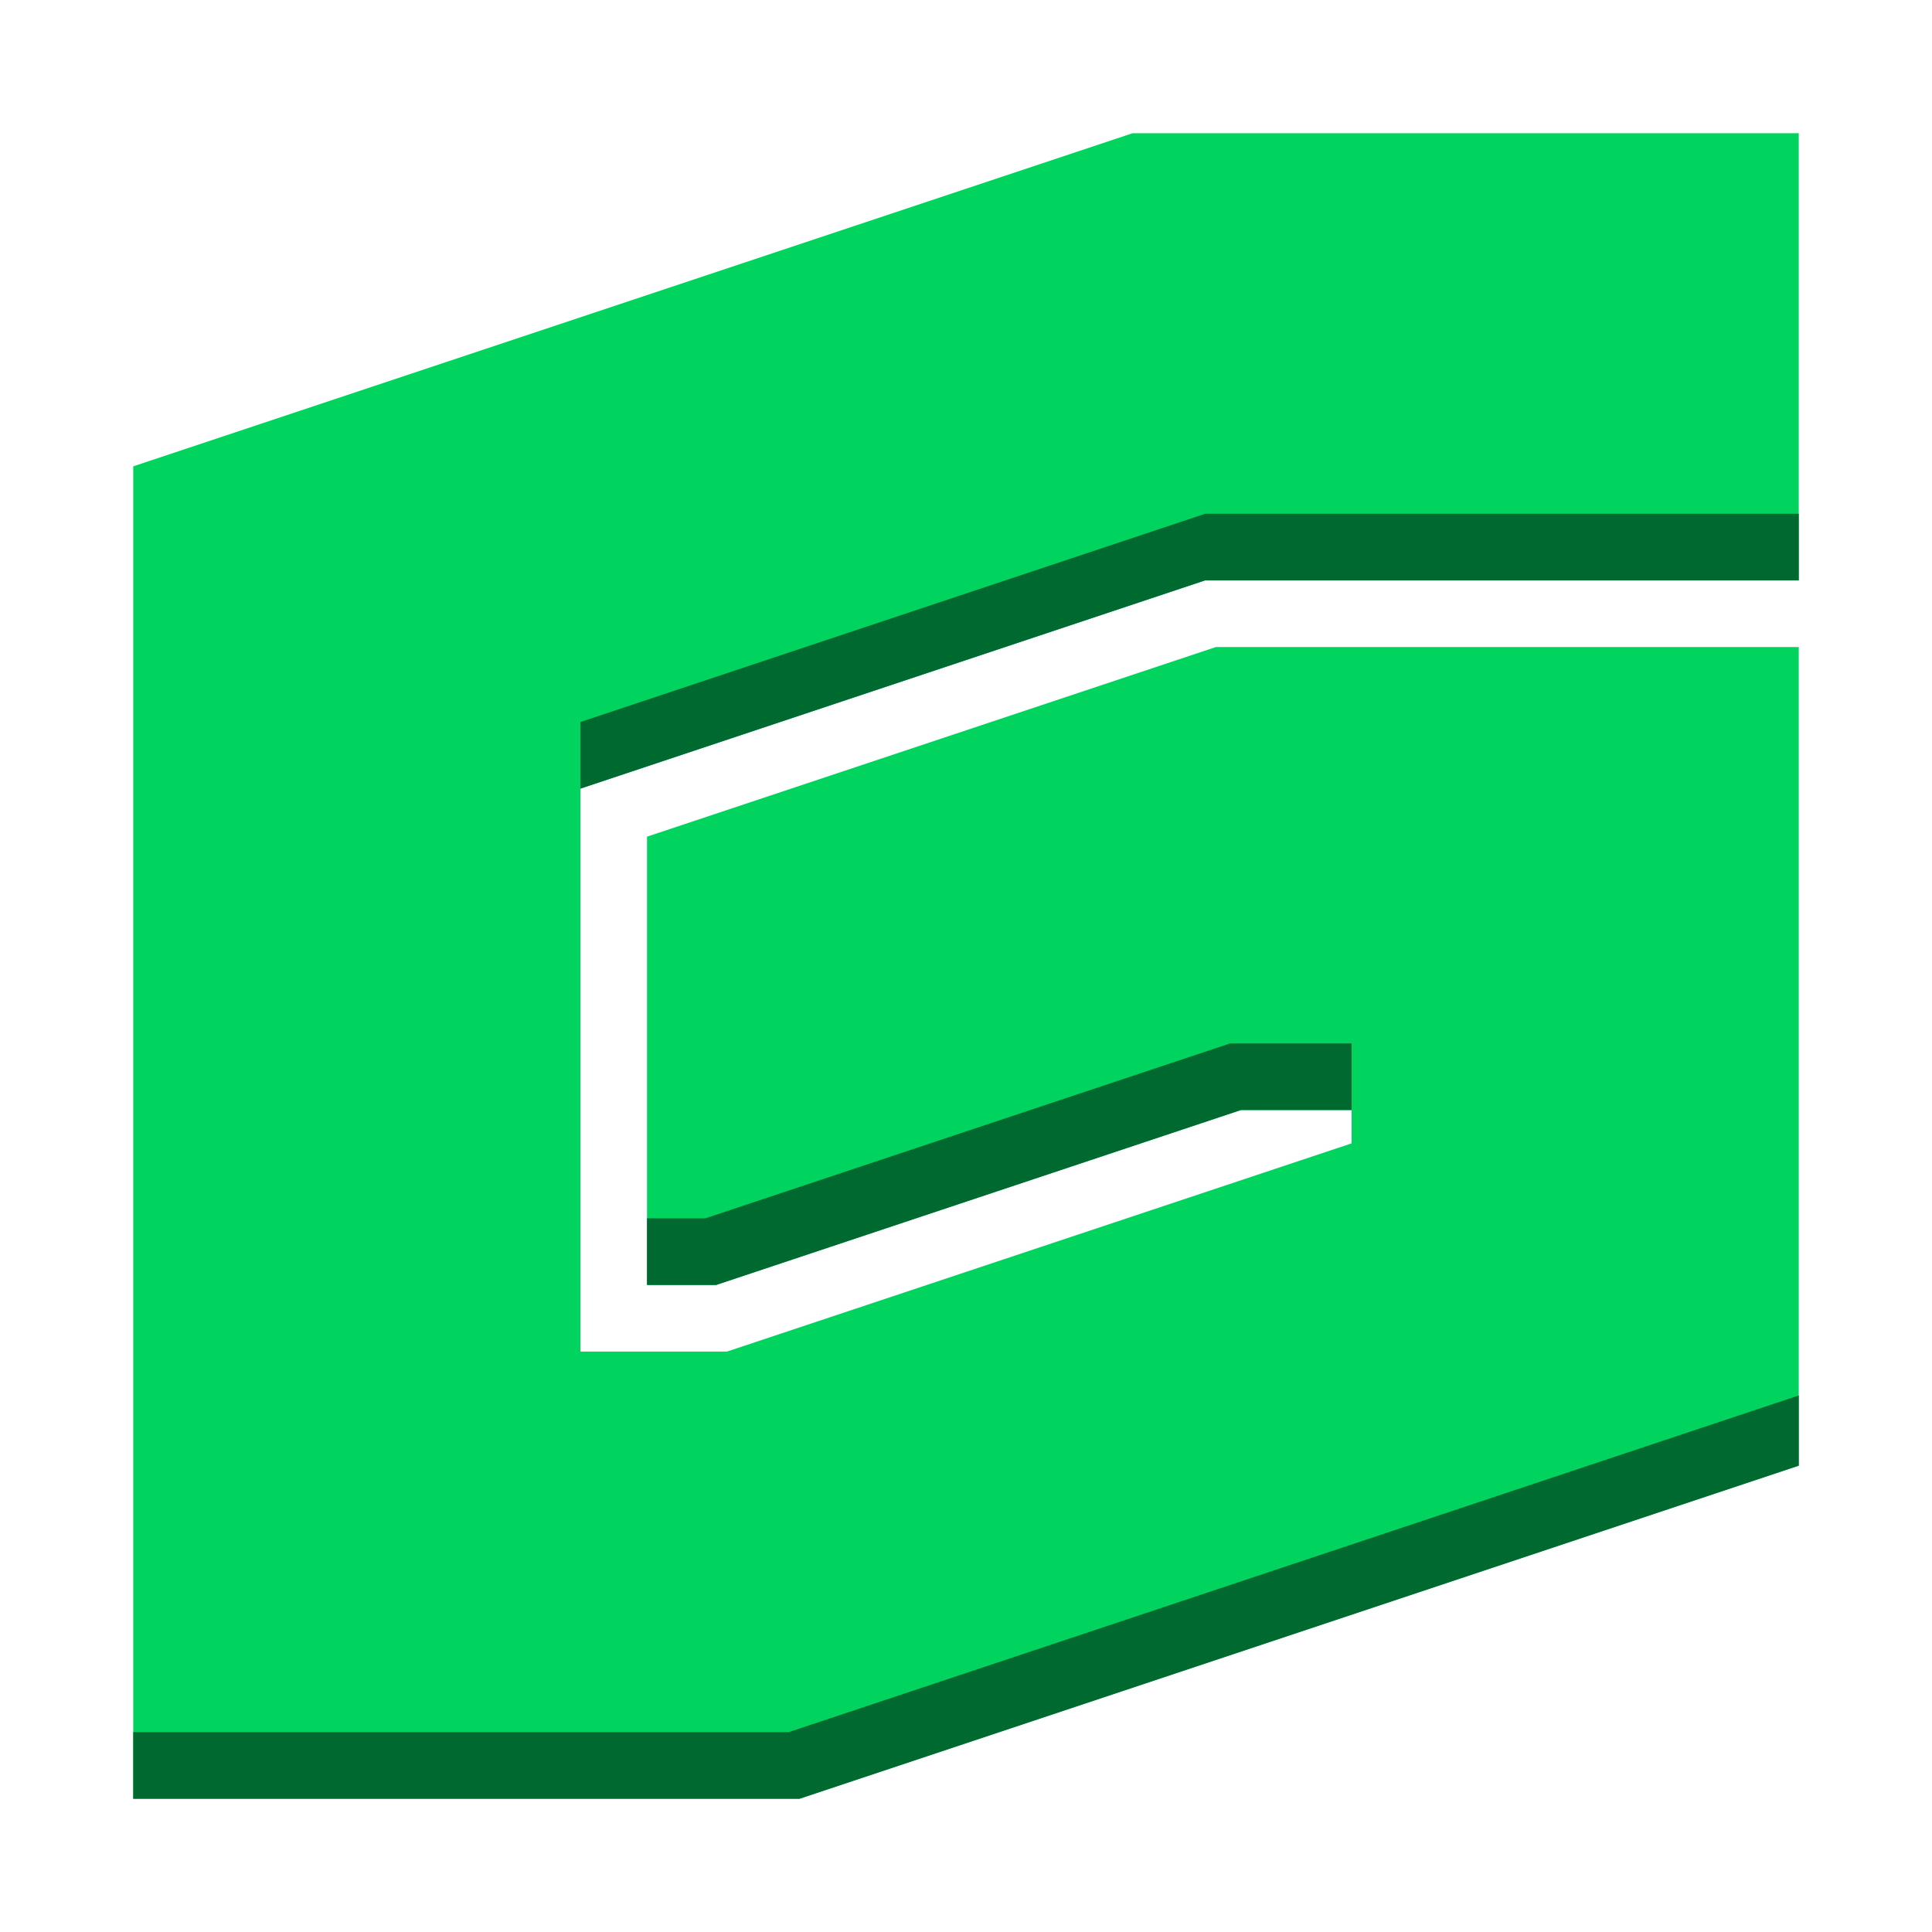
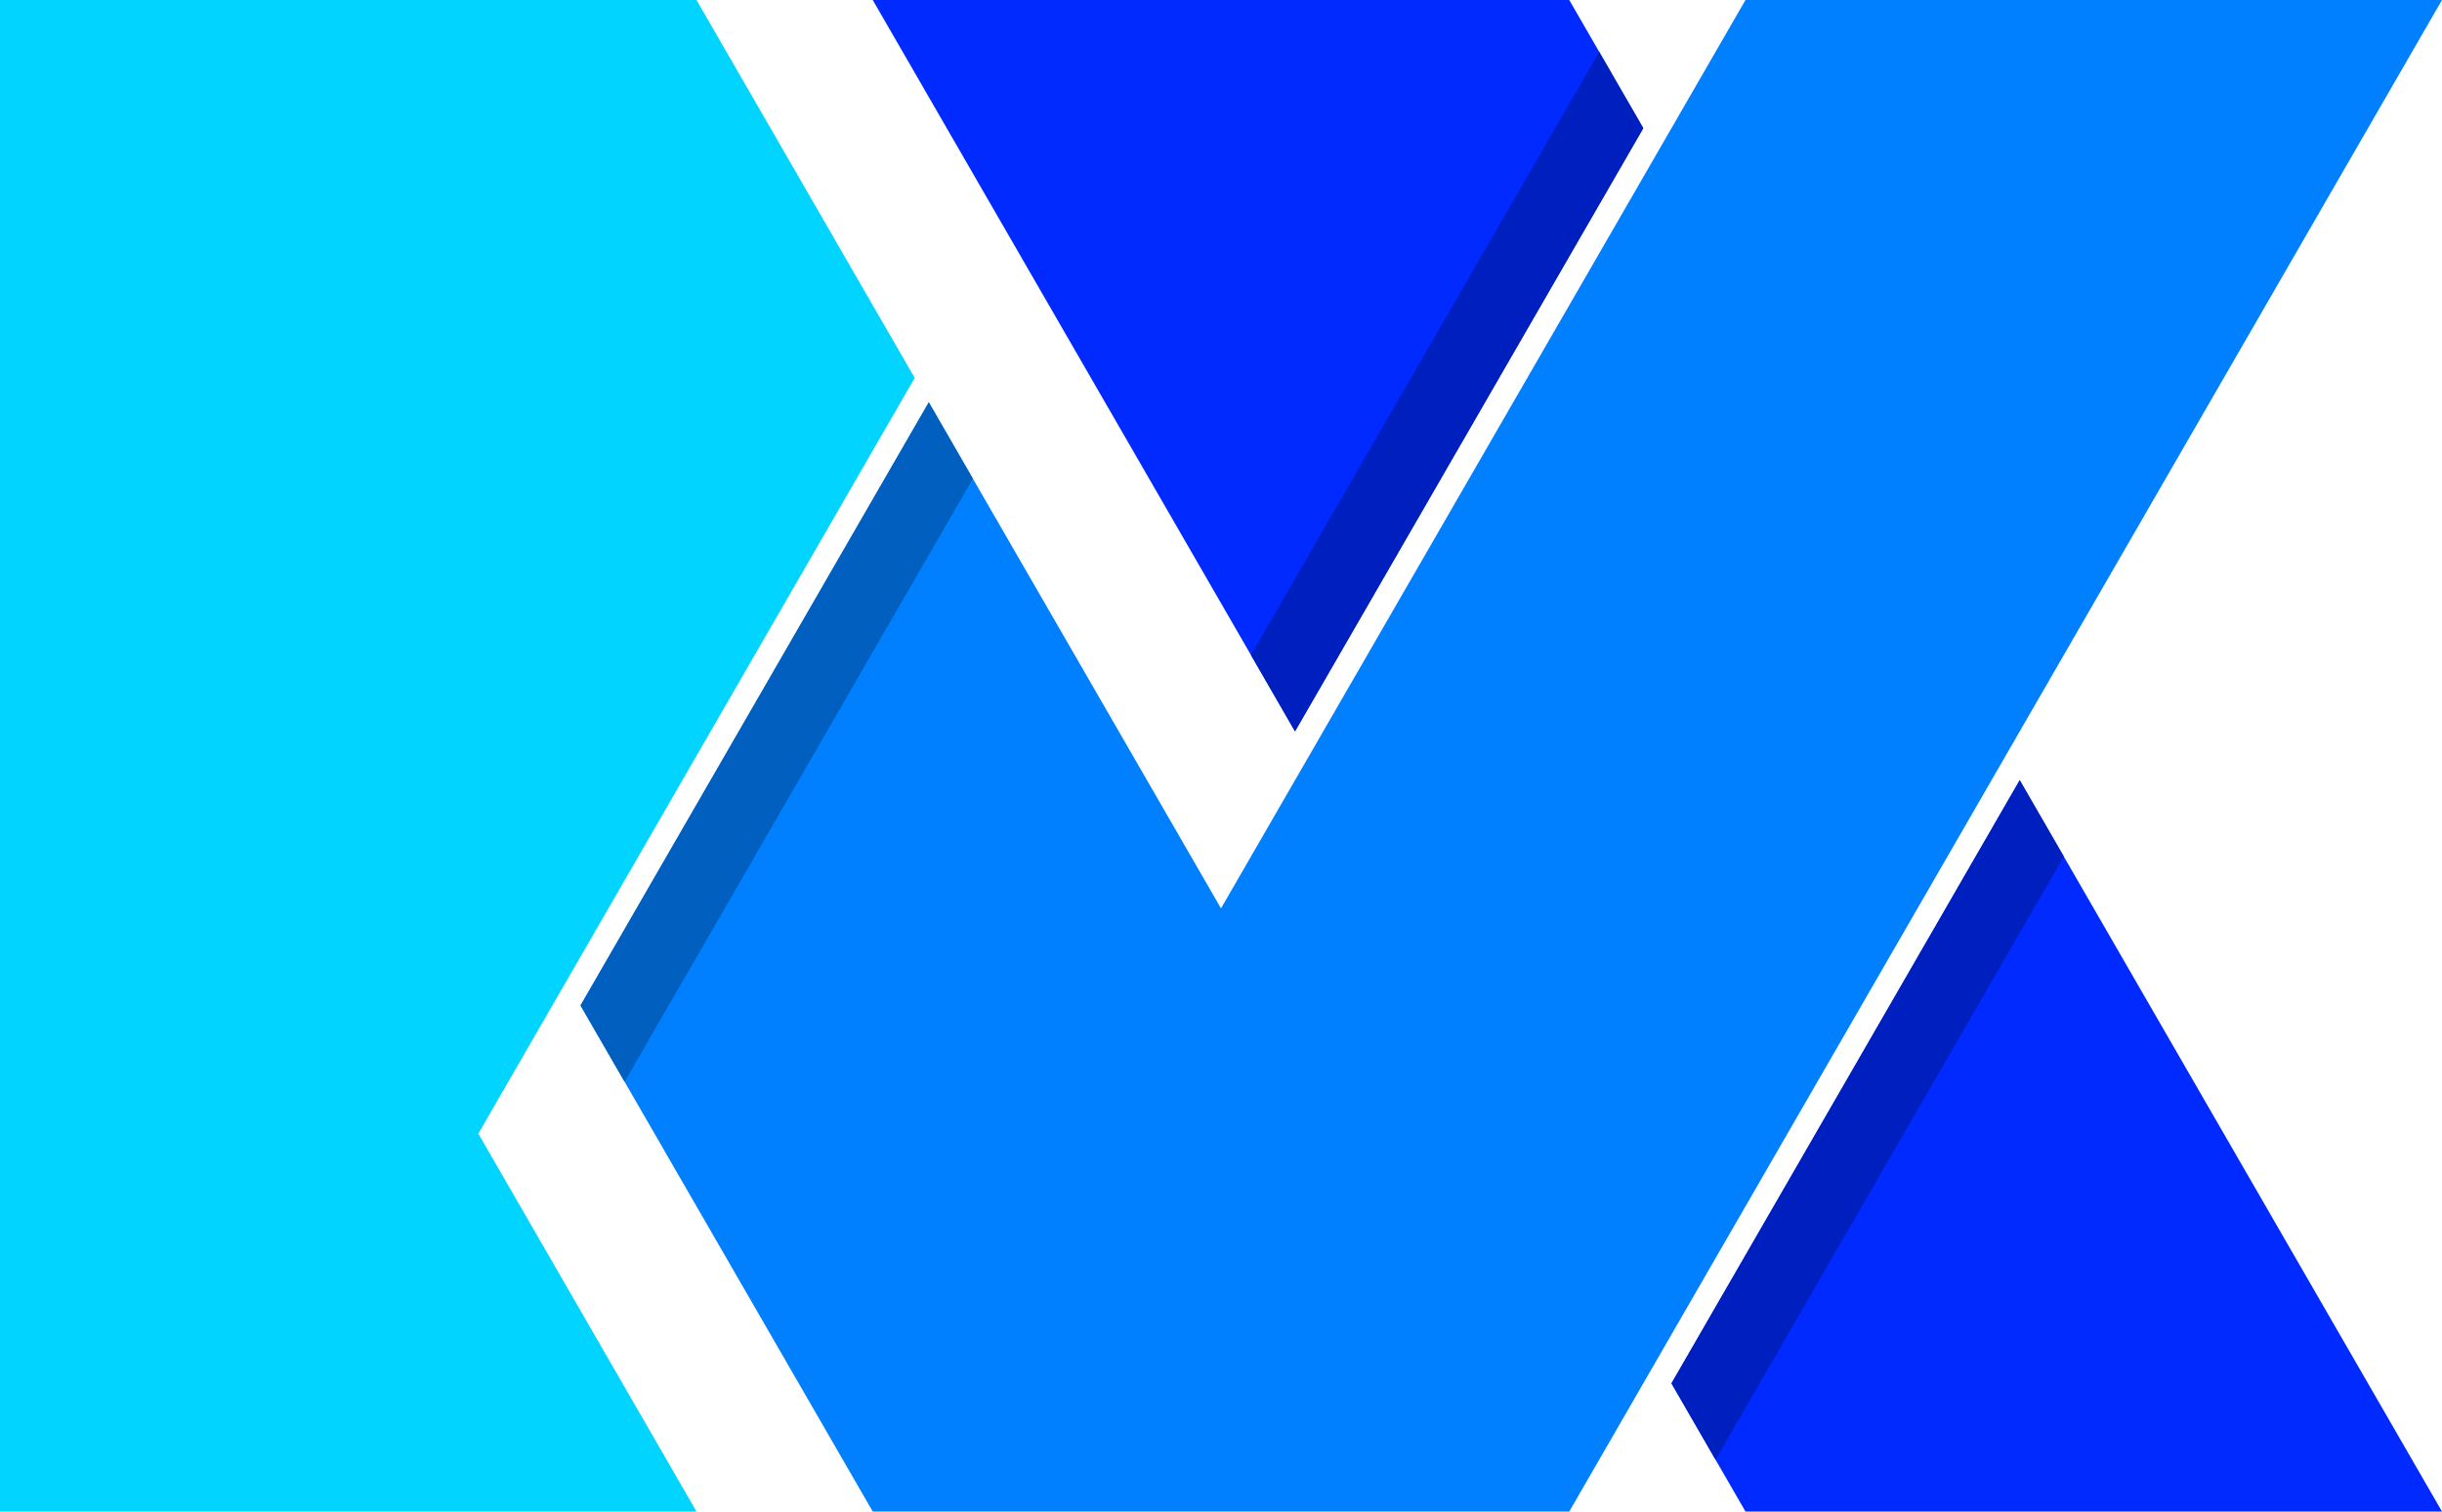
- <svg xmlns="http://www.w3.org/2000/svg" version="1.1" width="116" height="116" viewBox="-58 -58 116 116">
-   <path fill="#00d45f" d="M10 -50 l40 0 l0 26.848 l-35.643 0 l-37.509 12.503 l0 33.801 l8.795 0 L23.152 10.649 l0 -2 l-6.649 0 L-15.006 19.152 l-4.146 0 l0 -26.918 l34.158 -11.386 l34.994 0 L50 30 L-10 50 l-40 0 l0 -80 z" />
-   <path fill="#006930" d="M-50 46 l39.351 0 L50 25.784 L50 30 L-10 50 l-40 0 z m26.848 -56.649 L14.357 -23.152 l35.643 0 l0 -4 l-35.643 0 l-37.509 12.503 z M15.854 4.649 L-15.655 15.152 l-3.497 0 l0 4 l4.146 0 L16.503 8.649 l6.649 0 l0 -4 z" fill-rule="evenodd" />
+ <svg xmlns="http://www.w3.org/2000/svg" version="1.1" width="100" height="61.902" viewBox="-50 -30.951 100 61.902">
+   <path fill="#00d4ff" d="M-12.543 -15.475 l-8.935 -15.475 l-28.522 0 l0 61.902 l28.522 0 L-30.413 15.475 z" />
+   <path fill="#007fff" d="M-26.227 10.225 l11.966 20.725 l28.522 0 L50 -30.951 l-28.522 0 L0 6.25 L-11.966 -14.475 z" />
+   <path fill="#005fbf" d="M-11.966 -14.475 l1.804 3.125 L-24.423 13.35 l-1.804 -3.125 z" />
+   <path fill="#002aff" d="M17.292 -25.701 L3.031 -1 L-14.261 -30.951 l28.522 0 z M32.708 1 L18.447 25.701 l3.031 5.25 l28.522 0 z" fill-rule="evenodd" />
+   <path fill="#001fbf" d="M15.488 -28.826 l1.804 3.125 L3.031 -1 L1.227 -4.125 z M34.512 4.125 L20.251 28.826 l-1.804 -3.125 L32.708 1 z" fill-rule="evenodd" />
</svg>
